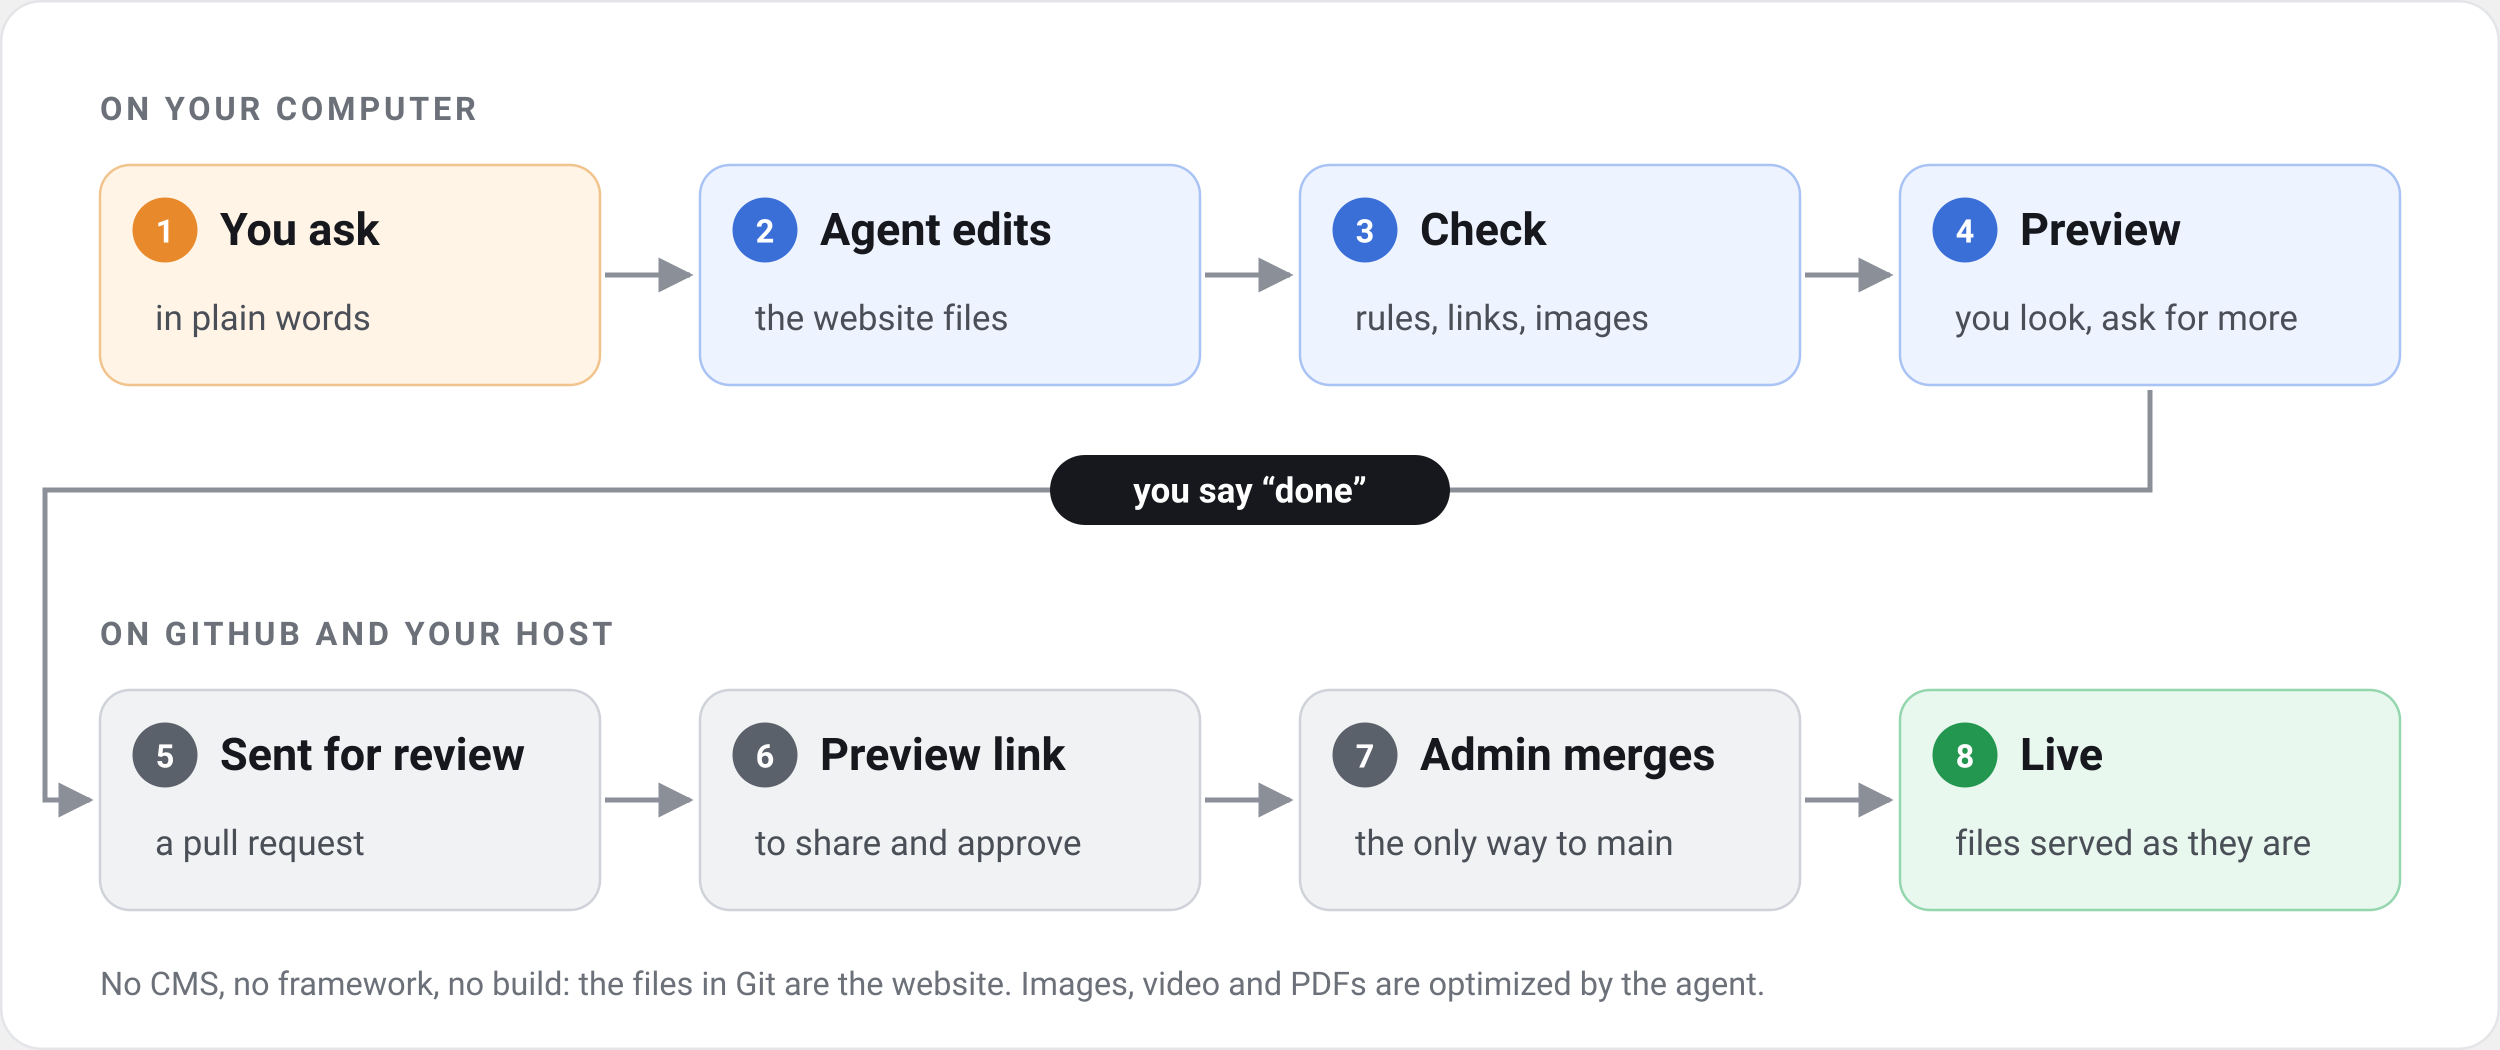
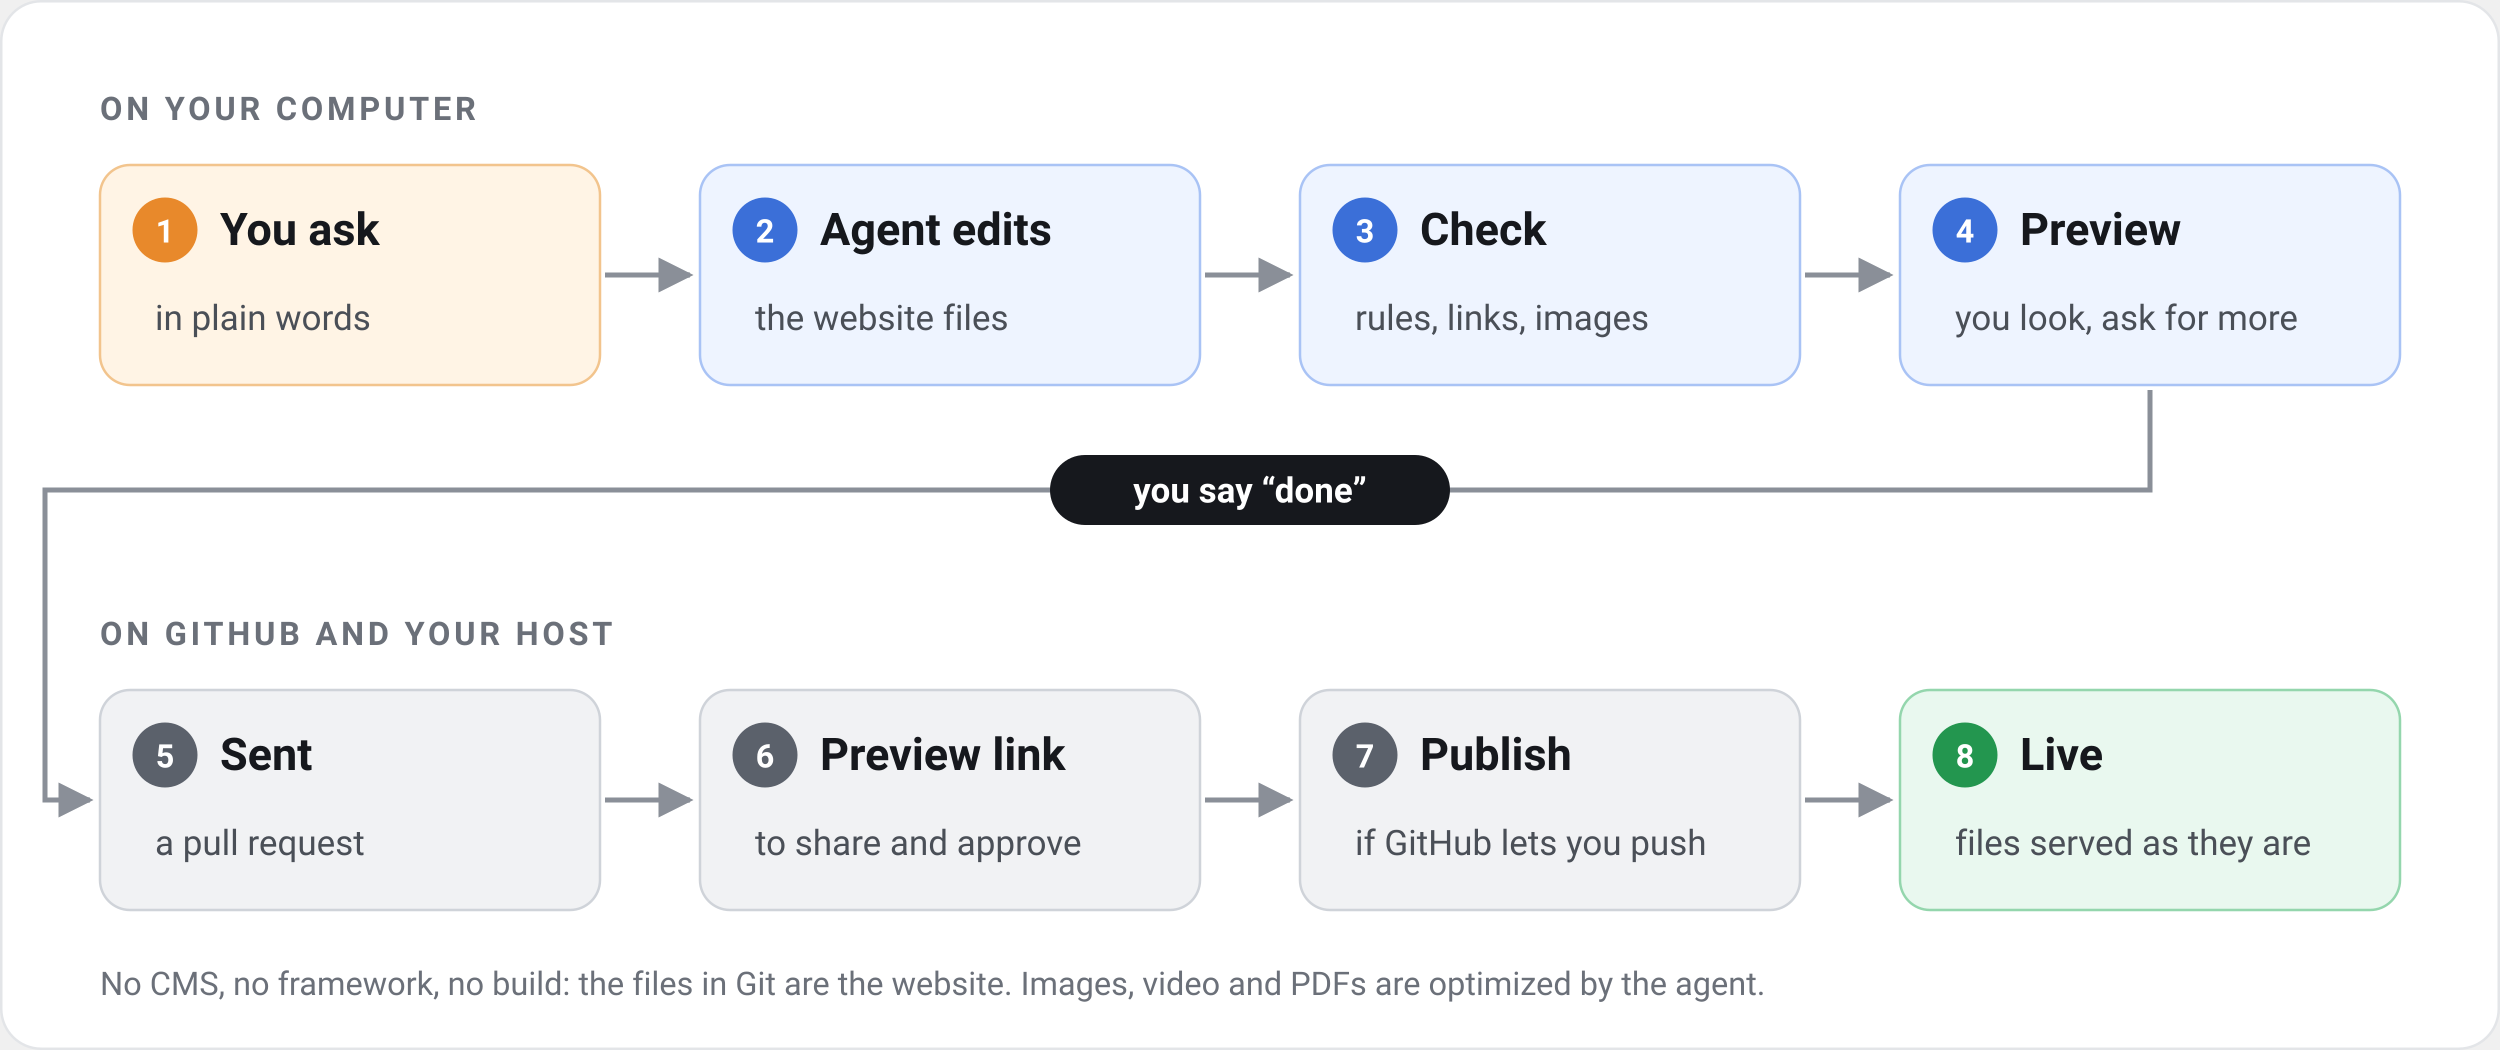
<svg xmlns="http://www.w3.org/2000/svg" viewBox="0 0 1000 420" width="1000" height="420" font-family="system-ui, -apple-system, 'Segoe UI', Roboto, sans-serif">
  <defs>
    <marker id="arrow" viewBox="0 0 10 10" refX="9" refY="5" markerWidth="7" markerHeight="7" orient="auto-start-reverse">
      <path d="M0 0 L10 5 L0 10 z" fill="#8a8f98" />
    </marker>
  </defs>
  <rect x="0.5" y="0.5" width="999" height="419" rx="16" fill="#ffffff" stroke="#e3e5e8" />
  <text x="40" y="48" font-size="13" font-weight="700" letter-spacing="1.5" fill="#6b7079">ON YOUR COMPUTER</text>
  <text x="40" y="258" font-size="13" font-weight="700" letter-spacing="1.5" fill="#6b7079">ON GITHUB AND YOUR HOST</text>
  <g font-size="18" font-weight="650" fill="#16181d">
    <g>
      <rect x="40" y="66" width="200" height="88" rx="12" fill="#fff4e5" stroke="#f2c48d" />
      <circle cx="66" cy="92" r="13" fill="#e8892b" />
      <text x="66" y="97" font-size="13" fill="#fff" text-anchor="middle">1</text>
      <text x="88" y="98">You ask</text>
      <text x="62" y="132" font-size="14" font-weight="400" fill="#4a4f57">in plain words</text>
    </g>
    <g>
      <rect x="280" y="66" width="200" height="88" rx="12" fill="#eef4ff" stroke="#a9c3f5" />
      <circle cx="306" cy="92" r="13" fill="#3b6fd8" />
      <text x="306" y="97" font-size="13" fill="#fff" text-anchor="middle">2</text>
      <text x="328" y="98">Agent edits</text>
      <text x="302" y="132" font-size="14" font-weight="400" fill="#4a4f57">the website files</text>
    </g>
    <g>
      <rect x="520" y="66" width="200" height="88" rx="12" fill="#eef4ff" stroke="#a9c3f5" />
      <circle cx="546" cy="92" r="13" fill="#3b6fd8" />
      <text x="546" y="97" font-size="13" fill="#fff" text-anchor="middle">3</text>
      <text x="568" y="98">Check</text>
      <text x="542" y="132" font-size="14" font-weight="400" fill="#4a4f57">rules, links, images</text>
    </g>
    <g>
      <rect x="760" y="66" width="200" height="88" rx="12" fill="#eef4ff" stroke="#a9c3f5" />
      <circle cx="786" cy="92" r="13" fill="#3b6fd8" />
      <text x="786" y="97" font-size="13" fill="#fff" text-anchor="middle">4</text>
      <text x="808" y="98">Preview</text>
      <text x="782" y="132" font-size="14" font-weight="400" fill="#4a4f57">you look, ask for more</text>
    </g>
    <g>
      <rect x="40" y="276" width="200" height="88" rx="12" fill="#f1f2f4" stroke="#cfd3d9" />
      <circle cx="66" cy="302" r="13" fill="#5b616b" />
      <text x="66" y="307" font-size="13" fill="#fff" text-anchor="middle">5</text>
-       <text x="88" y="308">Sent for review</text>
+       <text x="88" y="308">Sent</text>
      <text x="62" y="342" font-size="14" font-weight="400" fill="#4a4f57">a pull request</text>
    </g>
    <g>
      <rect x="280" y="276" width="200" height="88" rx="12" fill="#f1f2f4" stroke="#cfd3d9" />
      <circle cx="306" cy="302" r="13" fill="#5b616b" />
      <text x="306" y="307" font-size="13" fill="#fff" text-anchor="middle">6</text>
      <text x="328" y="308">Preview link</text>
      <text x="302" y="342" font-size="14" font-weight="400" fill="#4a4f57">to share and approve</text>
    </g>
    <g>
      <rect x="520" y="276" width="200" height="88" rx="12" fill="#f1f2f4" stroke="#cfd3d9" />
      <circle cx="546" cy="302" r="13" fill="#5b616b" />
      <text x="546" y="307" font-size="13" fill="#fff" text-anchor="middle">7</text>
-       <text x="568" y="308">Admin merges</text>
-       <text x="542" y="342" font-size="14" font-weight="400" fill="#4a4f57">the only way to main</text>
+       <text x="568" y="308">Publish</text>
+       <text x="542" y="342" font-size="14" font-weight="400" fill="#4a4f57">if GitHub lets you push</text>
    </g>
    <g>
      <rect x="760" y="276" width="200" height="88" rx="12" fill="#e9f8ef" stroke="#94d6ad" />
      <circle cx="786" cy="302" r="13" fill="#23964f" />
      <text x="786" y="307" font-size="13" fill="#fff" text-anchor="middle">8</text>
      <text x="808" y="308">Live</text>
      <text x="782" y="342" font-size="14" font-weight="400" fill="#4a4f57">files served as they are</text>
    </g>
  </g>
  <g stroke="#8a8f98" stroke-width="2" fill="none" marker-end="url(#arrow)">
    <path d="M242 110 H276" />
    <path d="M482 110 H516" />
    <path d="M722 110 H756" />
    <path d="M242 320 H276" />
    <path d="M482 320 H516" />
    <path d="M722 320 H756" />
    <path d="M860 156 V196 H18 V320 H36" />
  </g>
  <rect x="420" y="182" width="160" height="28" rx="14" fill="#16181d" />
  <text x="500" y="201" font-size="14" font-weight="600" fill="#ffffff" text-anchor="middle">you say “done”</text>
  <text x="40" y="398" font-size="13" fill="#6b7079">No CMS, no framework, no build: the files in Git are the website. Images, video and PDFs are optimized by the agent.</text>
</svg>
